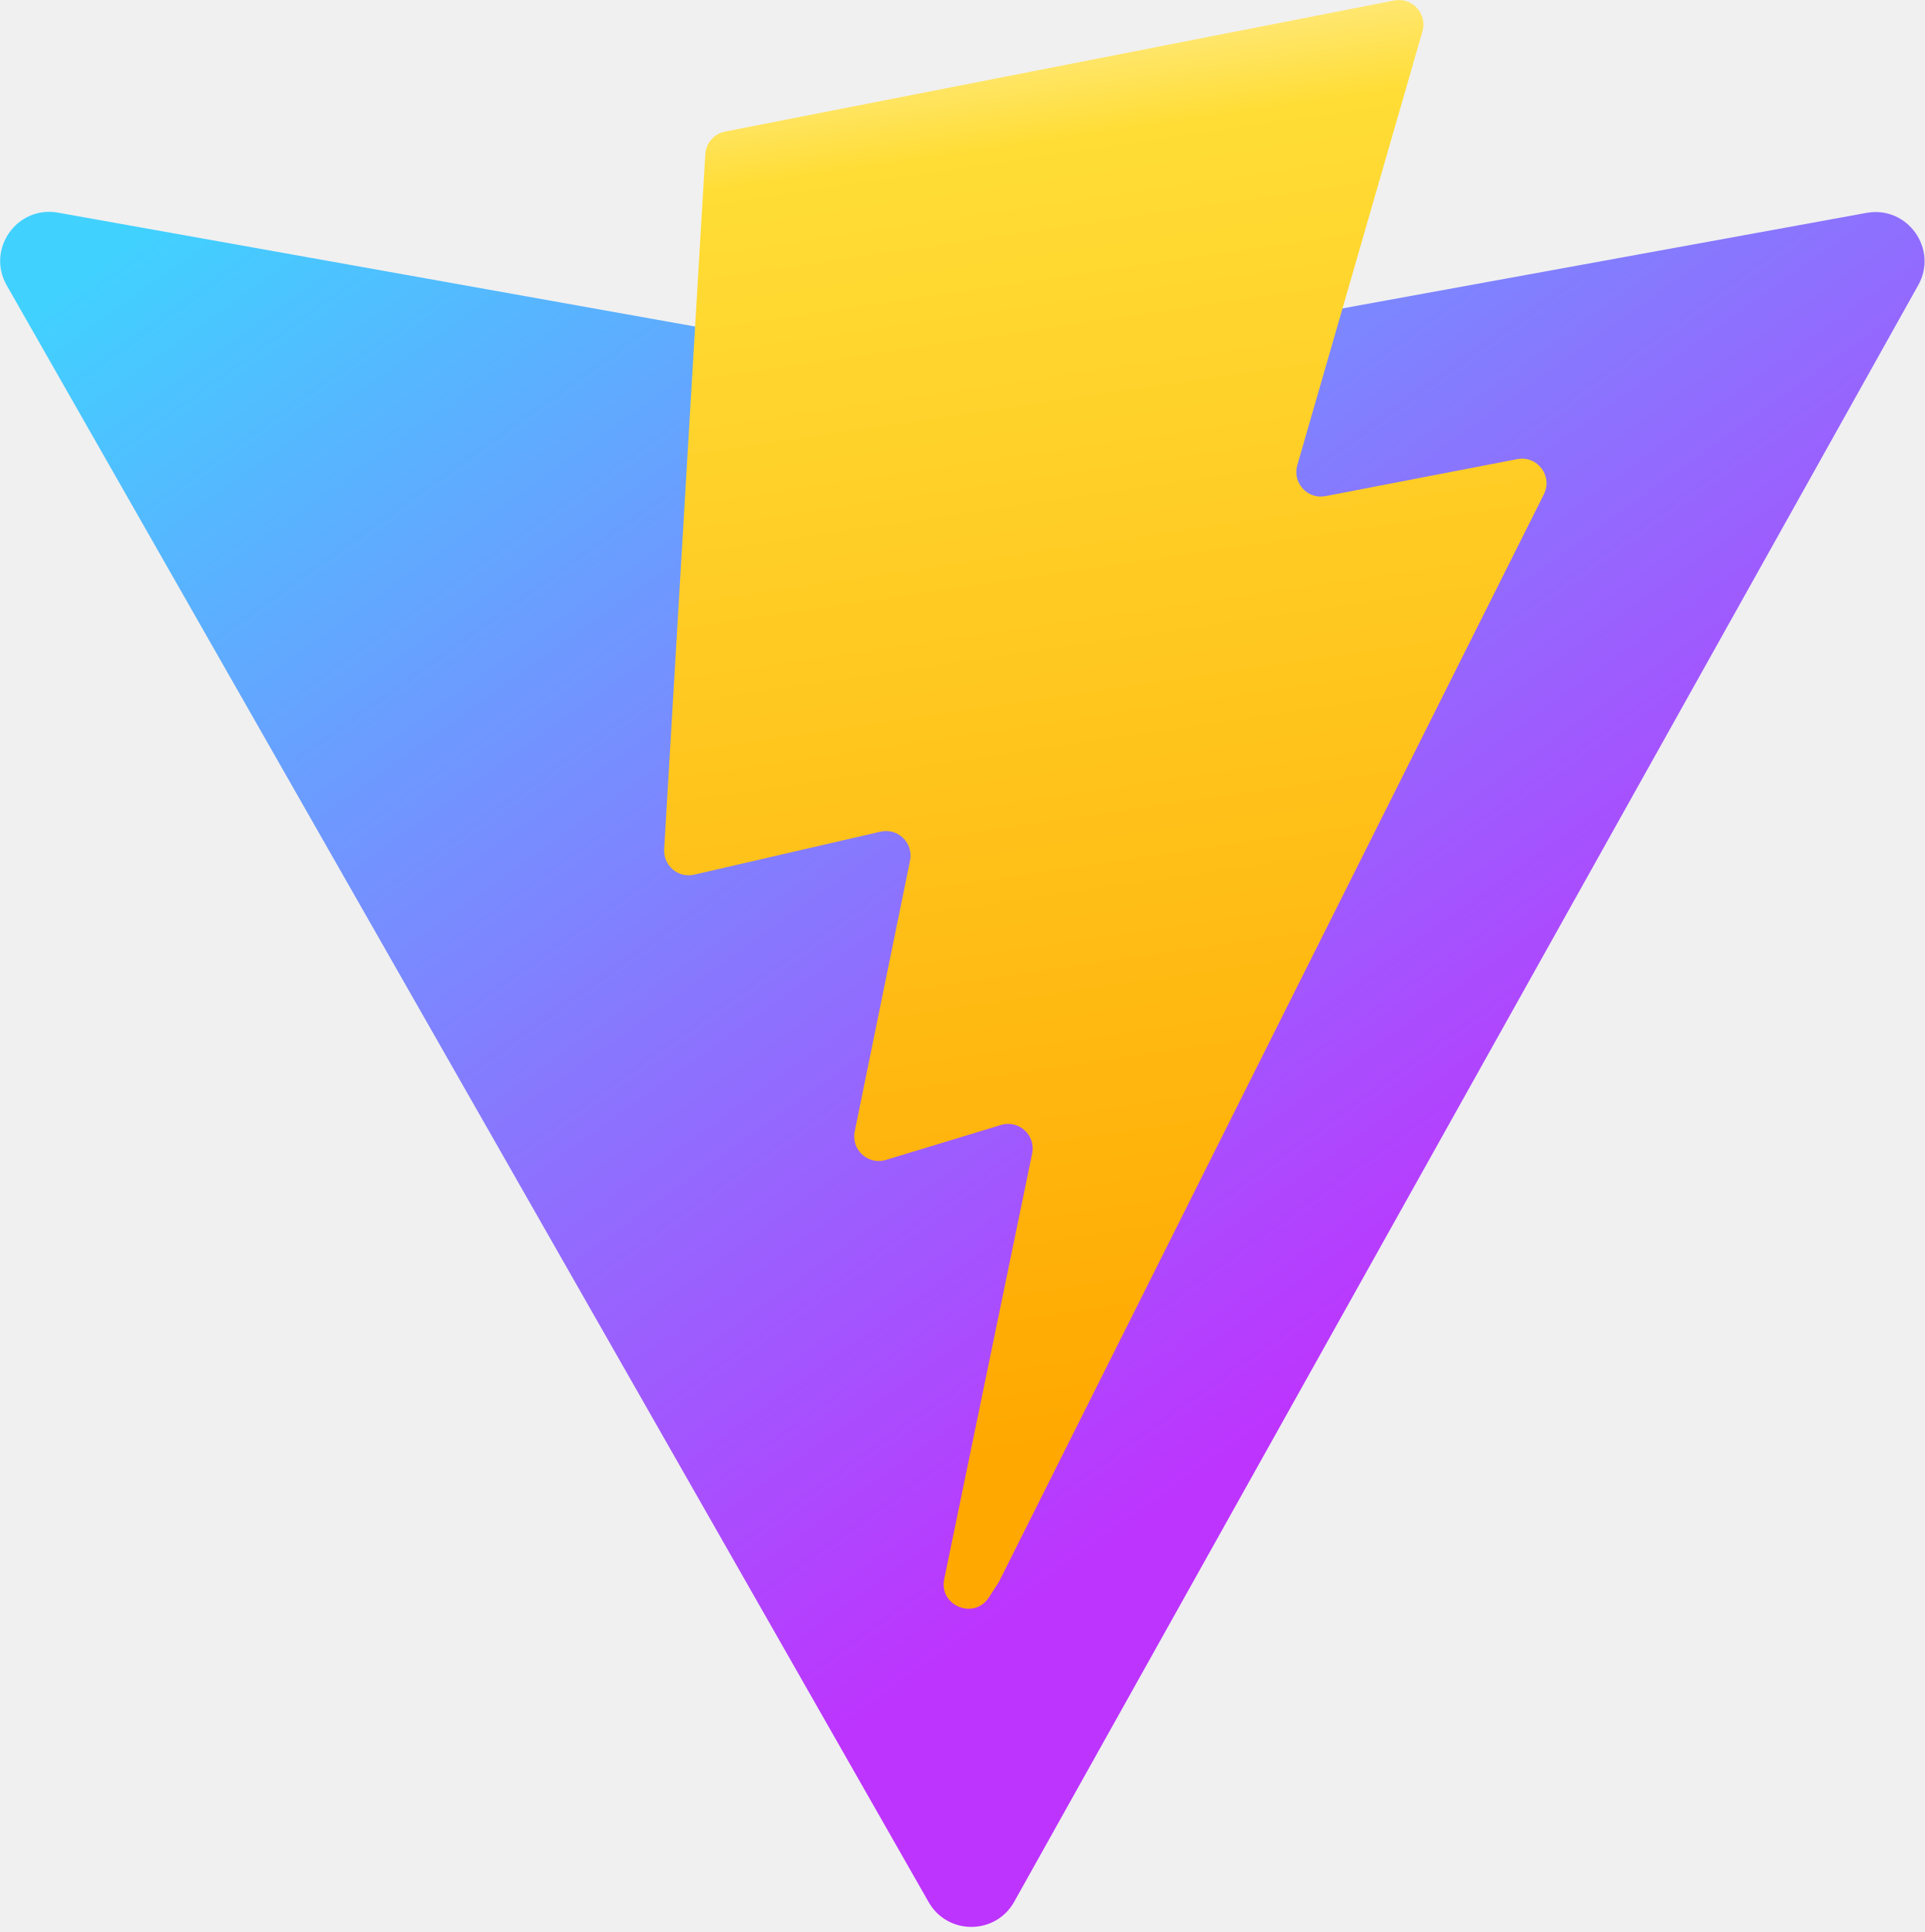
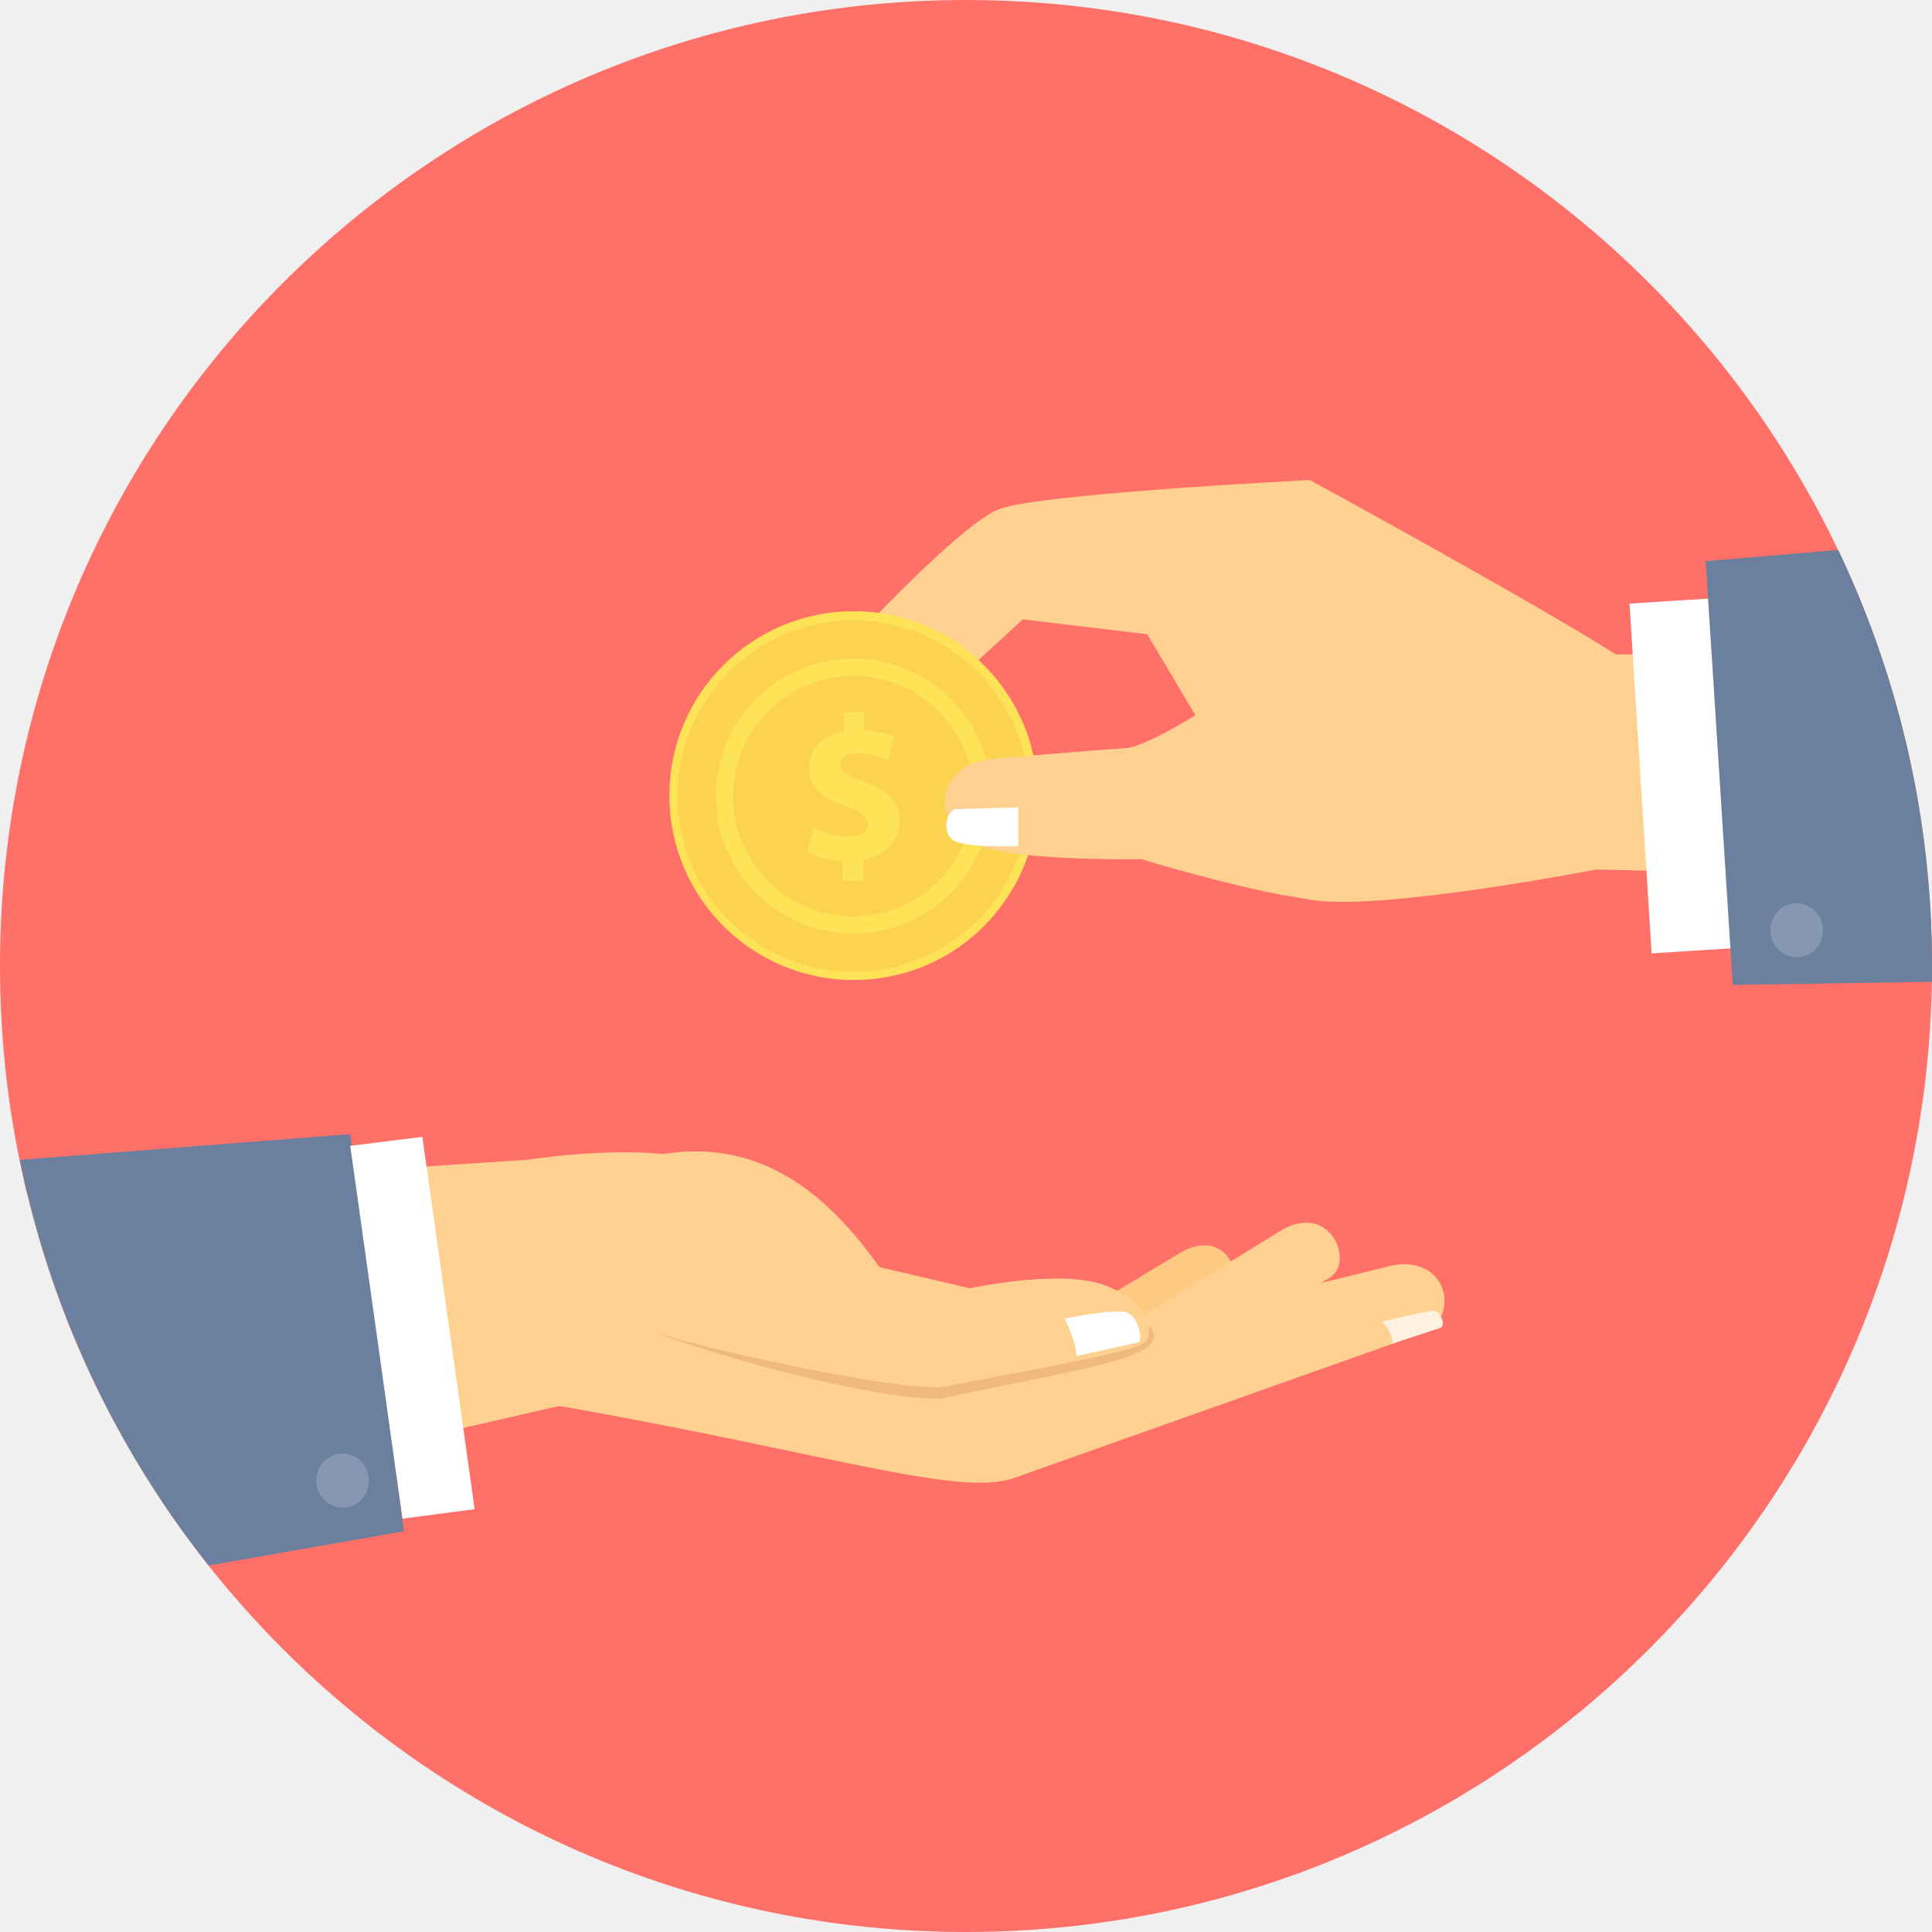
- <svg xmlns="http://www.w3.org/2000/svg" aria-hidden="true" role="img" class="iconify iconify--logos" width="31.88" height="32" preserveAspectRatio="xMidYMid meet" viewBox="0 0 256 257">
-   <defs>
-     <linearGradient id="IconifyId1813088fe1fbc01fb466" x1="-.828%" x2="57.636%" y1="7.652%" y2="78.411%">
-       <stop offset="0%" stop-color="#41D1FF" />
-       <stop offset="100%" stop-color="#BD34FE" />
-     </linearGradient>
-     <linearGradient id="IconifyId1813088fe1fbc01fb467" x1="43.376%" x2="50.316%" y1="2.242%" y2="89.03%">
-       <stop offset="0%" stop-color="#FFEA83" />
-       <stop offset="8.333%" stop-color="#FFDD35" />
-       <stop offset="100%" stop-color="#FFA800" />
-     </linearGradient>
-   </defs>
-   <path fill="url(#IconifyId1813088fe1fbc01fb466)" d="M255.153 37.938L134.897 252.976c-2.483 4.44-8.862 4.466-11.382.048L.875 37.958c-2.746-4.814 1.371-10.646 6.827-9.67l120.385 21.517a6.537 6.537 0 0 0 2.322-.004l117.867-21.483c5.438-.991 9.574 4.796 6.877 9.62Z" />
-   <path fill="url(#IconifyId1813088fe1fbc01fb467)" d="M185.432.063L96.44 17.501a3.268 3.268 0 0 0-2.634 3.014l-5.474 92.456a3.268 3.268 0 0 0 3.997 3.378l24.777-5.718c2.318-.535 4.413 1.507 3.936 3.838l-7.361 36.047c-.495 2.426 1.782 4.5 4.151 3.78l15.304-4.649c2.372-.72 4.652 1.36 4.15 3.788l-11.698 56.621c-.732 3.542 3.979 5.473 5.943 2.437l1.313-2.028l72.516-144.72c1.215-2.423-.88-5.186-3.54-4.672l-25.505 4.922c-2.396.462-4.435-1.77-3.759-4.114l16.646-57.705c.677-2.35-1.37-4.583-3.769-4.113Z" />
+ <svg xmlns="http://www.w3.org/2000/svg" height="200px" width="200px" version="1.1" id="Layer_1" viewBox="0 0 512 512" xml:space="preserve" fill="#000000">
+   <g id="SVGRepo_bgCarrier" stroke-width="0" />
+   <g id="SVGRepo_tracerCarrier" stroke-linecap="round" stroke-linejoin="round" />
+   <g id="SVGRepo_iconCarrier">
+     <circle style="fill:#FF7069;" cx="256" cy="256" r="256" />
+     <path style="fill:#FEC982;" d="M260.539,363.513l52.084-31.418c12.065-7.287,18.516,6.69,11.229,10.751l-40.735,22.458 L260.539,363.513z" />
+     <g>
+       <path style="fill:#FFD190;" d="M283.356,360.646l55.907-34.404c13.14-8.123,20.069,8.362,12.902,12.543l-38.346,22.458 l-30.462-0.478V360.646z" />
+       <path style="fill:#FFD190;" d="M148.248,372.592l-106.079,24.25c-16.007-24.37-28.073-51.606-35.121-80.754l132.48-8.72 c21.264-2.986,40.855-2.867,49.575,1.911c15.41,8.601,13.738,27.356,48.978,37.152l50.292,8.72l80.754-19.83 c14.813-2.628,17.799,13.977,8.004,17.919l-108.469,38.466C254.089,396.842,218.968,385.015,148.248,372.592z" />
+     </g>
+     <path style="fill:#F0B97D;" d="M304.381,351.209c5.495,5.853-5.495,9.079-21.144,12.424c-11.229,2.389-26.281,5.256-33.568,7.048 c-14.096,0.478-50.292-8.123-75.737-17.441c13.021-0.239,67.494,16.007,76.095,14.335c8.601-1.672,49.814-12.543,52.562-14.096 C305.336,351.925,304.022,352.164,304.381,351.209z" />
+     <path style="fill:#6B7F9E;" d="M92.819,300.558l14.216,105.243l-51.726,9.079c-24.489-30.82-41.93-67.494-50.053-107.513 L92.819,300.558z" />
+     <polygon style="fill:#FFFFFF;" points="111.933,301.275 125.79,399.948 106.677,402.456 92.819,303.664 " />
+     <path style="fill:#8597B1;" d="M97.717,391.466c0.478,3.942-2.15,7.526-5.973,8.004s-7.406-2.27-7.884-6.212 c-0.478-3.942,2.15-7.526,5.973-8.004C93.656,384.776,97.239,387.524,97.717,391.466z" />
+     <path style="fill:#FFD190;" d="M175.843,305.814c26.4-4.181,43.961,11.349,57.221,29.984l24.011,5.615 c0,0,22.458-4.898,34.524-1.195c11.946,3.703,15.649,13.379,10.99,16.007c-4.659,2.628-43.961,9.557-52.562,11.229 c-8.72,1.672-57.699-8.482-75.976-14.216c-18.277-5.615-29.028-40.855,1.792-47.545V305.814z" />
+     <path style="fill:#FFF1DF;" d="M368.888,356.106l12.782-4.181c1.553-0.478,0.239-4.539-1.792-4.539 c-2.031,0-13.618,2.867-13.618,2.867C367.694,351.806,369.247,354.076,368.888,356.106z" />
+     <path style="fill:#FFFFFF;" d="M285.387,359.332l16.246-3.584c1.314-0.239,0.239-6.57-2.867-7.884 c-3.106-1.195-16.605,1.553-16.605,1.553c1.075,2.27,2.867,6.331,3.106,9.796L285.387,359.332z" />
+     <path style="fill:#FFD190;" d="M263.048,201.049l35.36-2.748c5.017-0.358,18.397-8.72,18.397-8.72l-12.782-21.503l-32.971-3.942 l-25.445,23.414l-9.796,20.069c-5.853,10.512-25.086,8.482-20.427-4.898l11.11-33.568c0,0,27.834-29.984,38.107-34.165 c10.273-4.181,82.546-7.765,82.546-7.765s59.132,32.254,81.112,46.231l69.764-0.956c6.57,19.113,10.99,39.182,12.902,59.968 l-87.922-2.031c0,0-55.907,10.871-74.901,8.123c-19.113-2.748-45.514-10.99-45.514-10.99s-33.329,0.597-42.766-3.703 c-13.379-4.659-12.304-21.622,3.345-22.817H263.048z" />
+     <path style="fill:#FFFFFF;" d="M215.862,198.66c0.597,0.239,3.823,1.553,3.823,1.553l-3.225,9.796c0,0-3.823,1.792-3.225-2.389 c0.597-4.181,2.628-9.079,2.628-9.079V198.66z" />
+     <path style="fill:#FFE356;" d="M273.919,200.571c-0.358-1.553-0.717-3.106-1.195-4.659c-2.27-7.048-6.092-13.379-10.99-18.636 c-8.959-9.437-21.503-15.291-35.479-15.291c-26.998,0-48.859,21.861-48.859,48.859s21.861,48.859,48.859,48.859 c16.724,0,31.537-8.362,40.258-21.264c3.345-4.778,5.734-10.154,7.168-16.007c0.358-1.434,0.597-2.867,0.836-4.301 c0.358-2.389,0.597-4.898,0.597-7.406c0-3.584-0.358-7.048-1.075-10.393l0,0L273.919,200.571z" />
+     <path style="fill:#FCD34E;" d="M271.649,201.049c-0.358-1.434-0.717-2.986-1.195-4.42c-2.15-6.69-5.734-12.663-10.512-17.68 c-8.482-8.959-20.547-14.574-33.807-14.574c-25.684,0-46.589,20.905-46.589,46.589s20.905,46.589,46.589,46.589 c15.888,0,29.984-8.004,38.346-20.189c3.106-4.539,5.495-9.676,6.809-15.291c0.358-1.314,0.597-2.748,0.836-4.181 c0.358-2.27,0.478-4.659,0.478-7.048c0-3.464-0.358-6.69-1.075-9.915l0,0L271.649,201.049z" />
+     <g>
+       <path style="fill:#FFE356;" d="M226.135,174.529c-20.069,0-36.435,16.246-36.435,36.435c0,20.069,16.366,36.435,36.435,36.435 s36.435-16.366,36.435-36.435S246.324,174.529,226.135,174.529L226.135,174.529z M226.135,179.069 c17.56,0,31.895,14.335,31.895,31.895s-14.335,31.895-31.895,31.895s-31.895-14.335-31.895-31.895S208.575,179.069,226.135,179.069 z" />
+       <path style="fill:#FFE356;" d="M223.268,233.303v-5.137c-3.703-0.119-7.168-1.195-9.318-2.389l1.672-6.451 c2.27,1.314,5.495,2.389,9.079,2.389c3.106,0,5.256-1.195,5.256-3.345c0-2.031-1.792-3.345-5.734-4.778 c-5.853-1.911-9.796-4.659-9.796-10.035c0-4.778,3.345-8.601,9.198-9.676v-5.137h5.376v4.778c3.703,0.119,6.092,0.956,7.884,1.792 l-1.553,6.212c-1.434-0.597-3.942-1.911-7.884-1.911c-3.584,0-4.659,1.553-4.659,3.106c0,1.792,1.911,2.986,6.57,4.659 c6.451,2.27,9.079,5.256,9.079,10.273c0,4.898-3.464,8.959-9.676,10.154v5.615h-5.376L223.268,233.303z" />
+     </g>
+     <path style="fill:#FFD190;" d="M263.048,201.049c15.649-1.195,30.223-2.509,35.36-2.748c5.017-0.358,18.397-8.72,18.397-8.72 s34.762,14.335,32.493,28.79s-5.376,14.932-9.318,18.874c-17.68-3.464-37.51-9.557-37.51-9.557s-33.329,0.597-42.766-3.703 c-13.379-4.659-12.304-21.622,3.345-22.817V201.049z" />
+     <polygon style="fill:#FFFFFF;" points="431.843,159.955 437.697,252.655 462.186,251.102 456.332,158.402 " />
+     <path style="fill:#6B7F9E;" d="M452.032,148.846l7.168,112.172L512,260.181c0-1.434,0-2.867,0-4.301 c0-39.421-8.959-76.692-24.847-110.141l-35.24,2.986L452.032,148.846z" />
+     <path style="fill:#FFFFFF;" d="M252.894,214.428l16.963-0.478v10.273c0,0-14.693,0.597-17.441-1.672 c-2.748-2.389-1.553-7.287,0.478-8.004V214.428z" />
+     <path style="fill:#8597B1;" d="M483.091,245.607c0.478,3.942-2.15,7.526-5.973,8.004c-3.823,0.478-7.406-2.27-7.884-6.212 c-0.478-3.942,2.15-7.526,5.973-8.004C479.029,238.917,482.613,241.665,483.091,245.607z" />
+   </g>
</svg>
